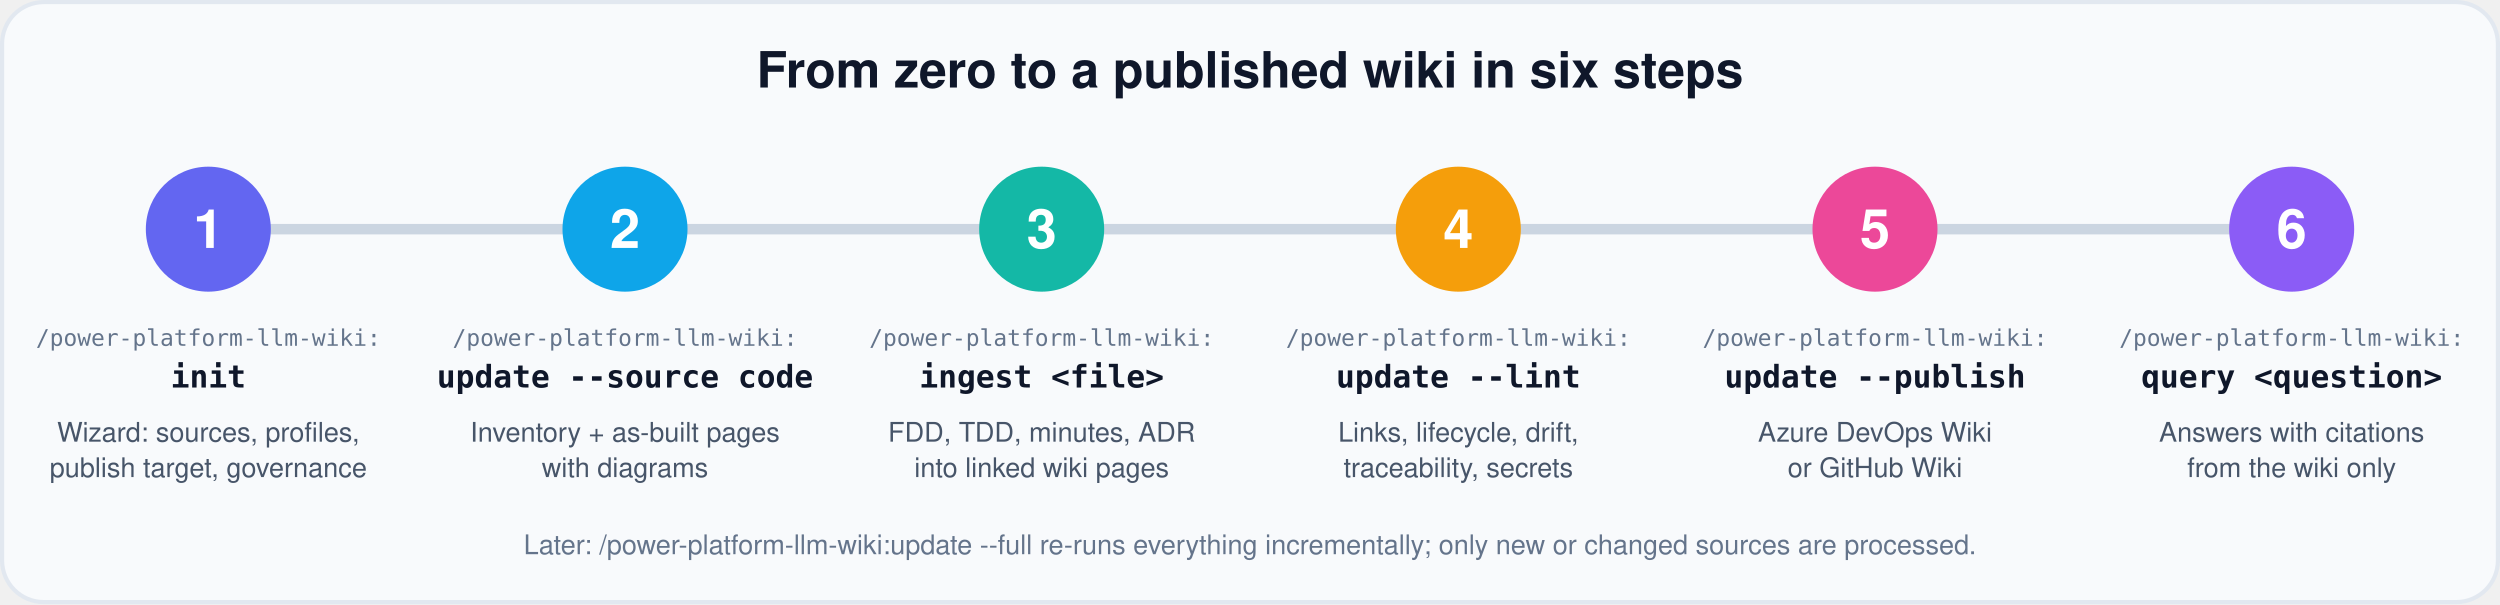
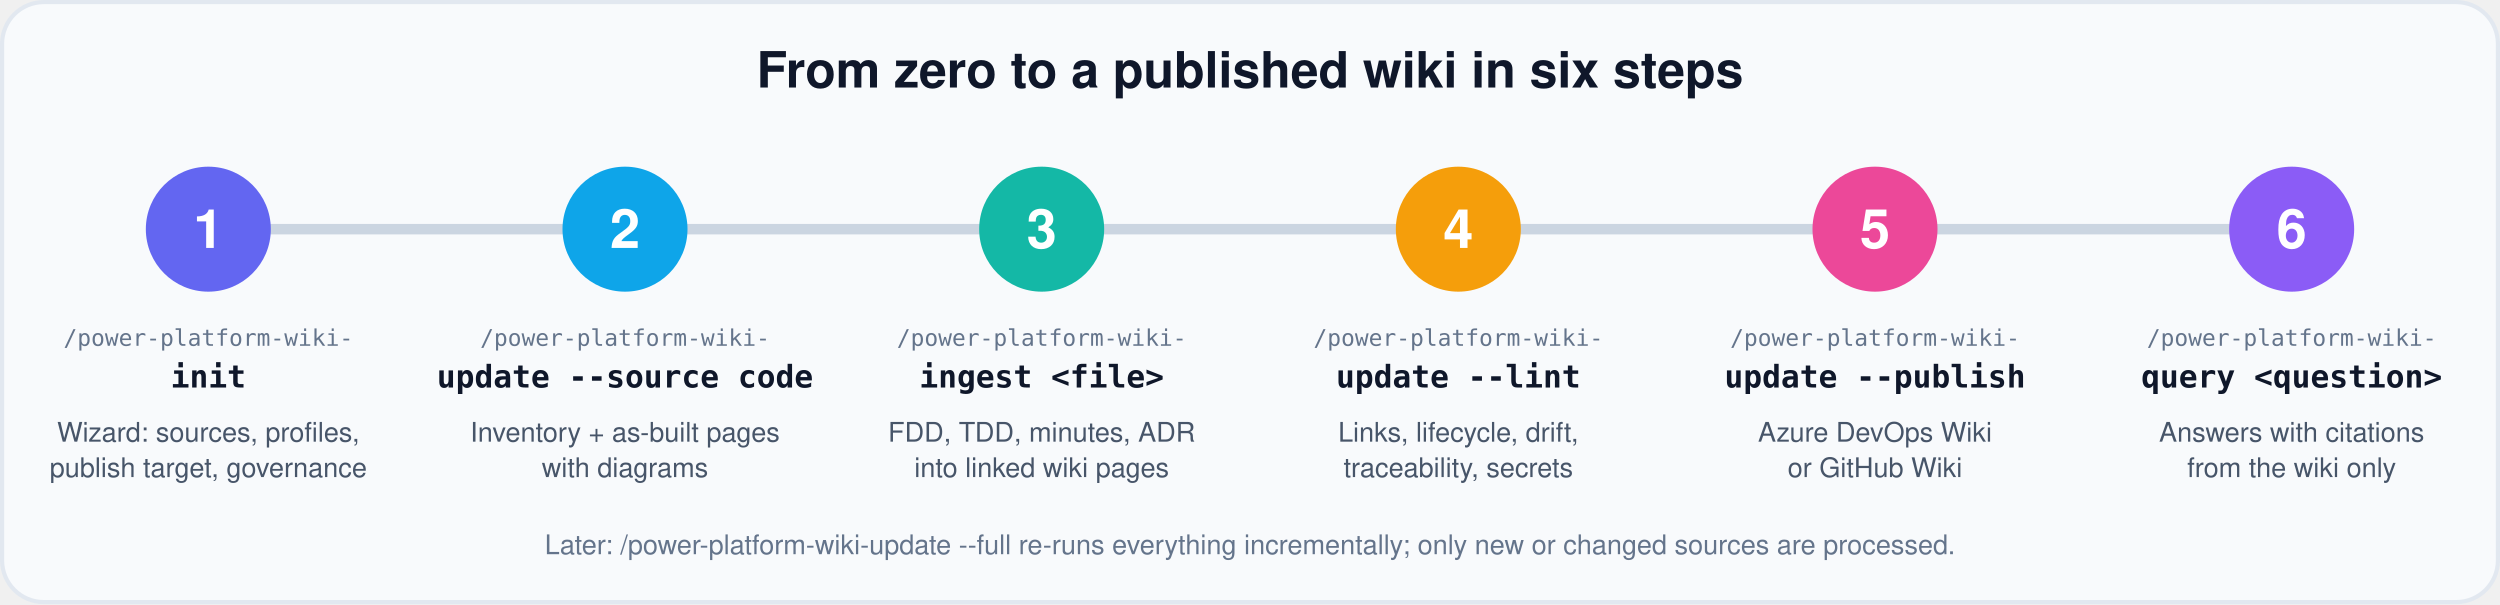
<svg xmlns="http://www.w3.org/2000/svg" width="1200" height="290" viewBox="0 0 1200 290" role="img" aria-labelledby="title desc" font-family="Segoe UI, Helvetica, Arial, sans-serif">
  <rect x="1" y="1" width="1198" height="288" rx="20" fill="#F8FAFC" stroke="#E2E8F0" stroke-width="2" />
  <text x="600" y="42" font-size="24" font-weight="700" fill="#0F172A" text-anchor="middle">From zero to a published wiki in six steps</text>
  <line x1="100" y1="110" x2="1100" y2="110" stroke="#CBD5E1" stroke-width="5" stroke-linecap="round" />
  <g font-size="26" font-weight="700" fill="#FFFFFF" text-anchor="middle">
    <circle cx="100" cy="110" r="30" fill="#6366F1" />
    <text x="100" y="119">1</text>
    <circle cx="300" cy="110" r="30" fill="#0EA5E9" />
    <text x="300" y="119">2</text>
    <circle cx="500" cy="110" r="30" fill="#14B8A6" />
    <text x="500" y="119">3</text>
    <circle cx="700" cy="110" r="30" fill="#F59E0B" />
    <text x="700" y="119">4</text>
    <circle cx="900" cy="110" r="30" fill="#EC4899" />
    <text x="900" y="119">5</text>
    <circle cx="1100" cy="110" r="30" fill="#8B5CF6" />
    <text x="1100" y="119">6</text>
  </g>
  <g font-size="11" font-family="Consolas, Menlo, monospace" fill="#64748B" text-anchor="middle">
-     <text x="100" y="166">/power-platform-llm-wiki:</text>
-     <text x="300" y="166">/power-platform-llm-wiki:</text>
-     <text x="500" y="166">/power-platform-llm-wiki:</text>
-     <text x="700" y="166">/power-platform-llm-wiki:</text>
-     <text x="900" y="166">/power-platform-llm-wiki:</text>
-     <text x="1100" y="166">/power-platform-llm-wiki:</text>
+     <text x="100" y="166">/power-platform-wiki-</text>
+     <text x="300" y="166">/power-platform-wiki-</text>
+     <text x="500" y="166">/power-platform-wiki-</text>
+     <text x="700" y="166">/power-platform-wiki-</text>
+     <text x="900" y="166">/power-platform-wiki-</text>
+     <text x="1100" y="166">/power-platform-wiki-</text>
  </g>
  <g font-size="15" font-weight="700" font-family="Consolas, Menlo, monospace" fill="#0F172A" text-anchor="middle">
    <text x="100" y="186">init</text>
    <text x="300" y="186">update --source code</text>
    <text x="500" y="186">ingest &lt;file&gt;</text>
    <text x="700" y="186">update --lint</text>
    <text x="900" y="186">update --publish</text>
    <text x="1100" y="186">query &lt;question&gt;</text>
  </g>
  <g font-size="13" fill="#475569" text-anchor="middle">
    <text x="100" y="212">Wizard: sources, profiles,</text>
    <text x="100" y="229">publish target, governance</text>
    <text x="300" y="212">Inventory + as-built pages</text>
    <text x="300" y="229">with diagrams</text>
    <text x="500" y="212">FDD, TDD, minutes, ADR</text>
    <text x="500" y="229">into linked wiki pages</text>
    <text x="700" y="212">Links, lifecycle, drift,</text>
    <text x="700" y="229">traceability, secrets</text>
    <text x="900" y="212">Azure DevOps Wiki</text>
    <text x="900" y="229">or GitHub Wiki</text>
    <text x="1100" y="212">Answers with citations</text>
    <text x="1100" y="229">from the wiki only</text>
  </g>
-   <text x="600" y="266" font-size="13" fill="#64748B" text-anchor="middle">Later: /power-platform-llm-wiki:update --full re-runs everything incrementally; only new or changed sources are processed.</text>
+   <text x="600" y="266" font-size="13" fill="#64748B" text-anchor="middle">Later: /power-platform-wiki-update --full re-runs everything incrementally; only new or changed sources are processed.</text>
</svg>
